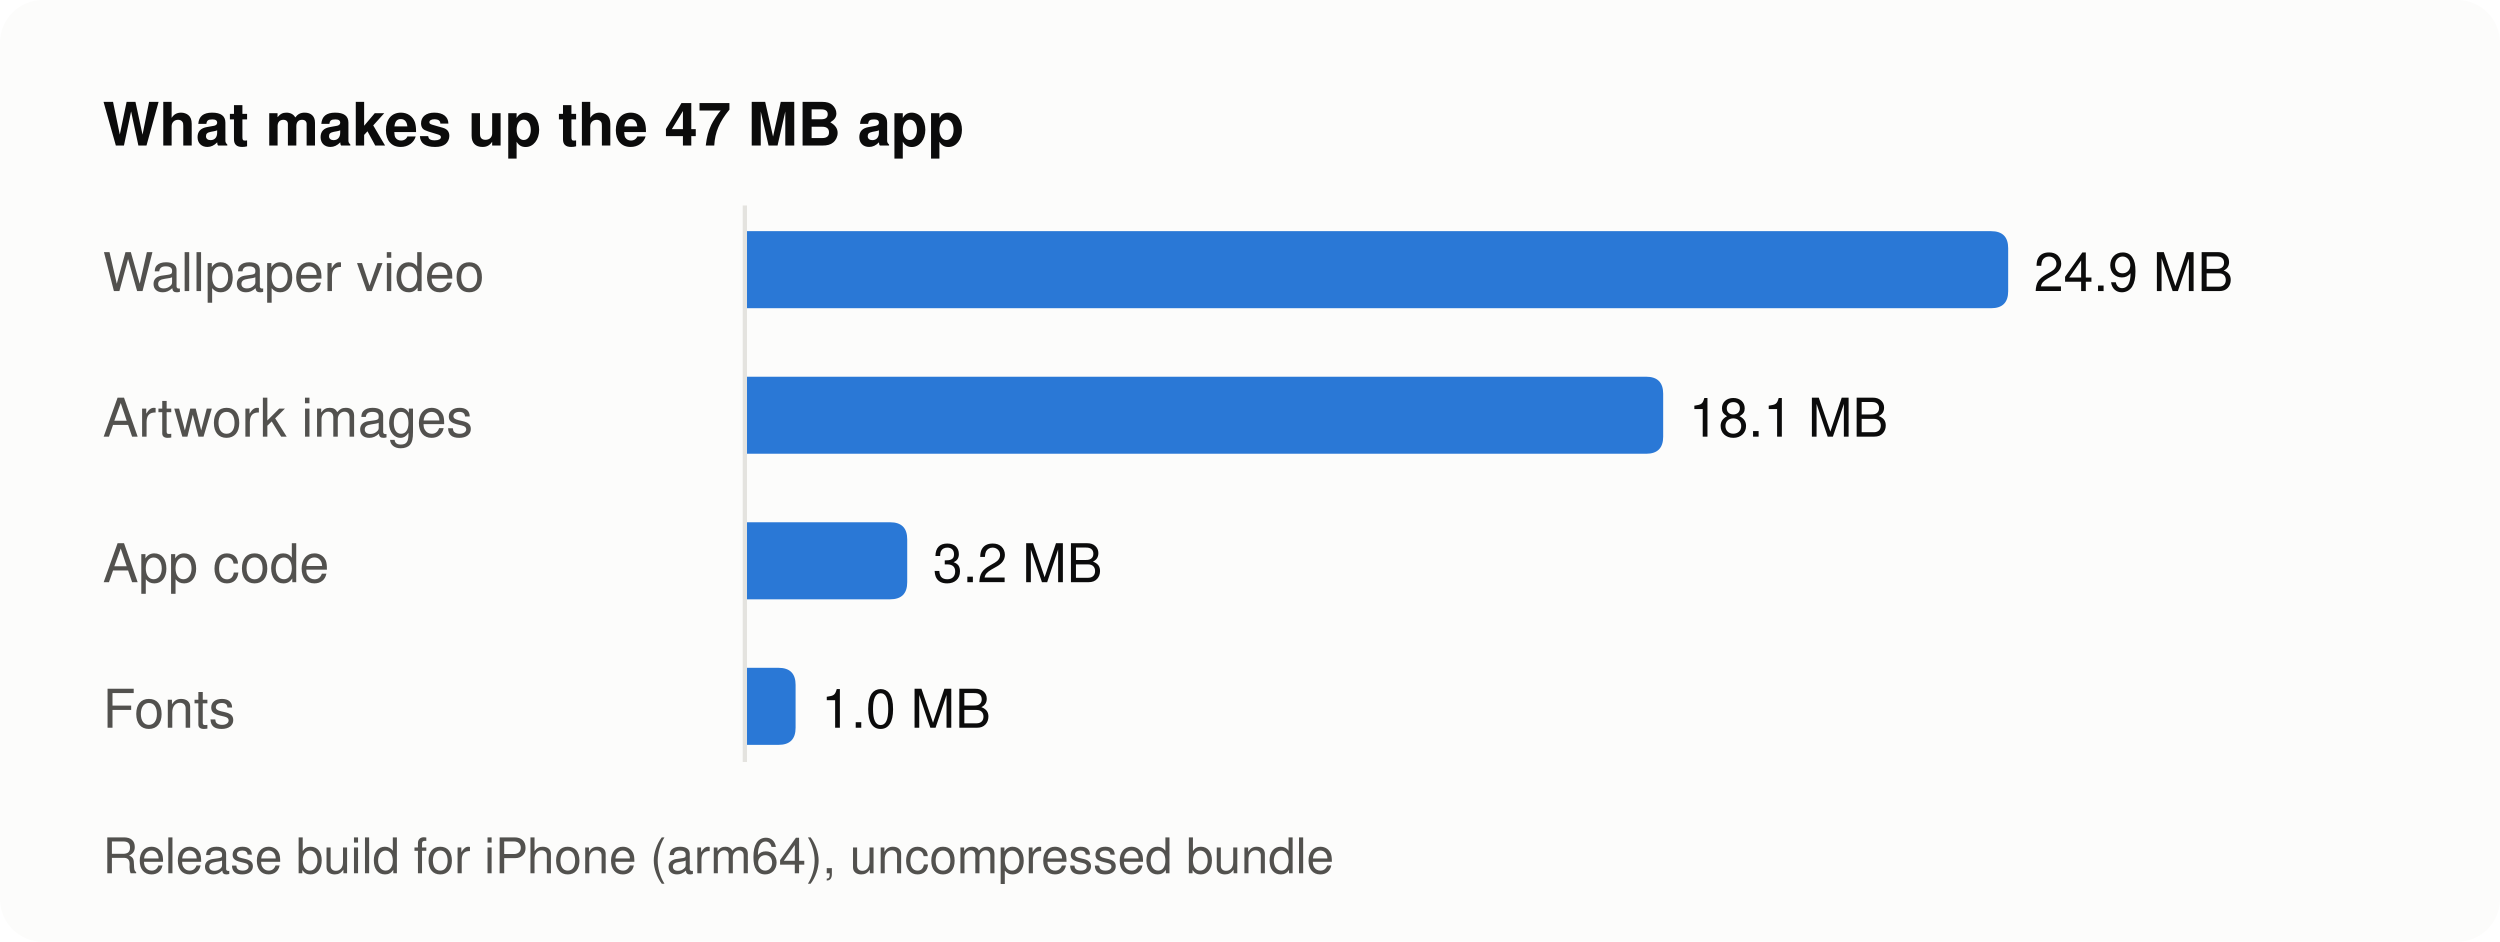
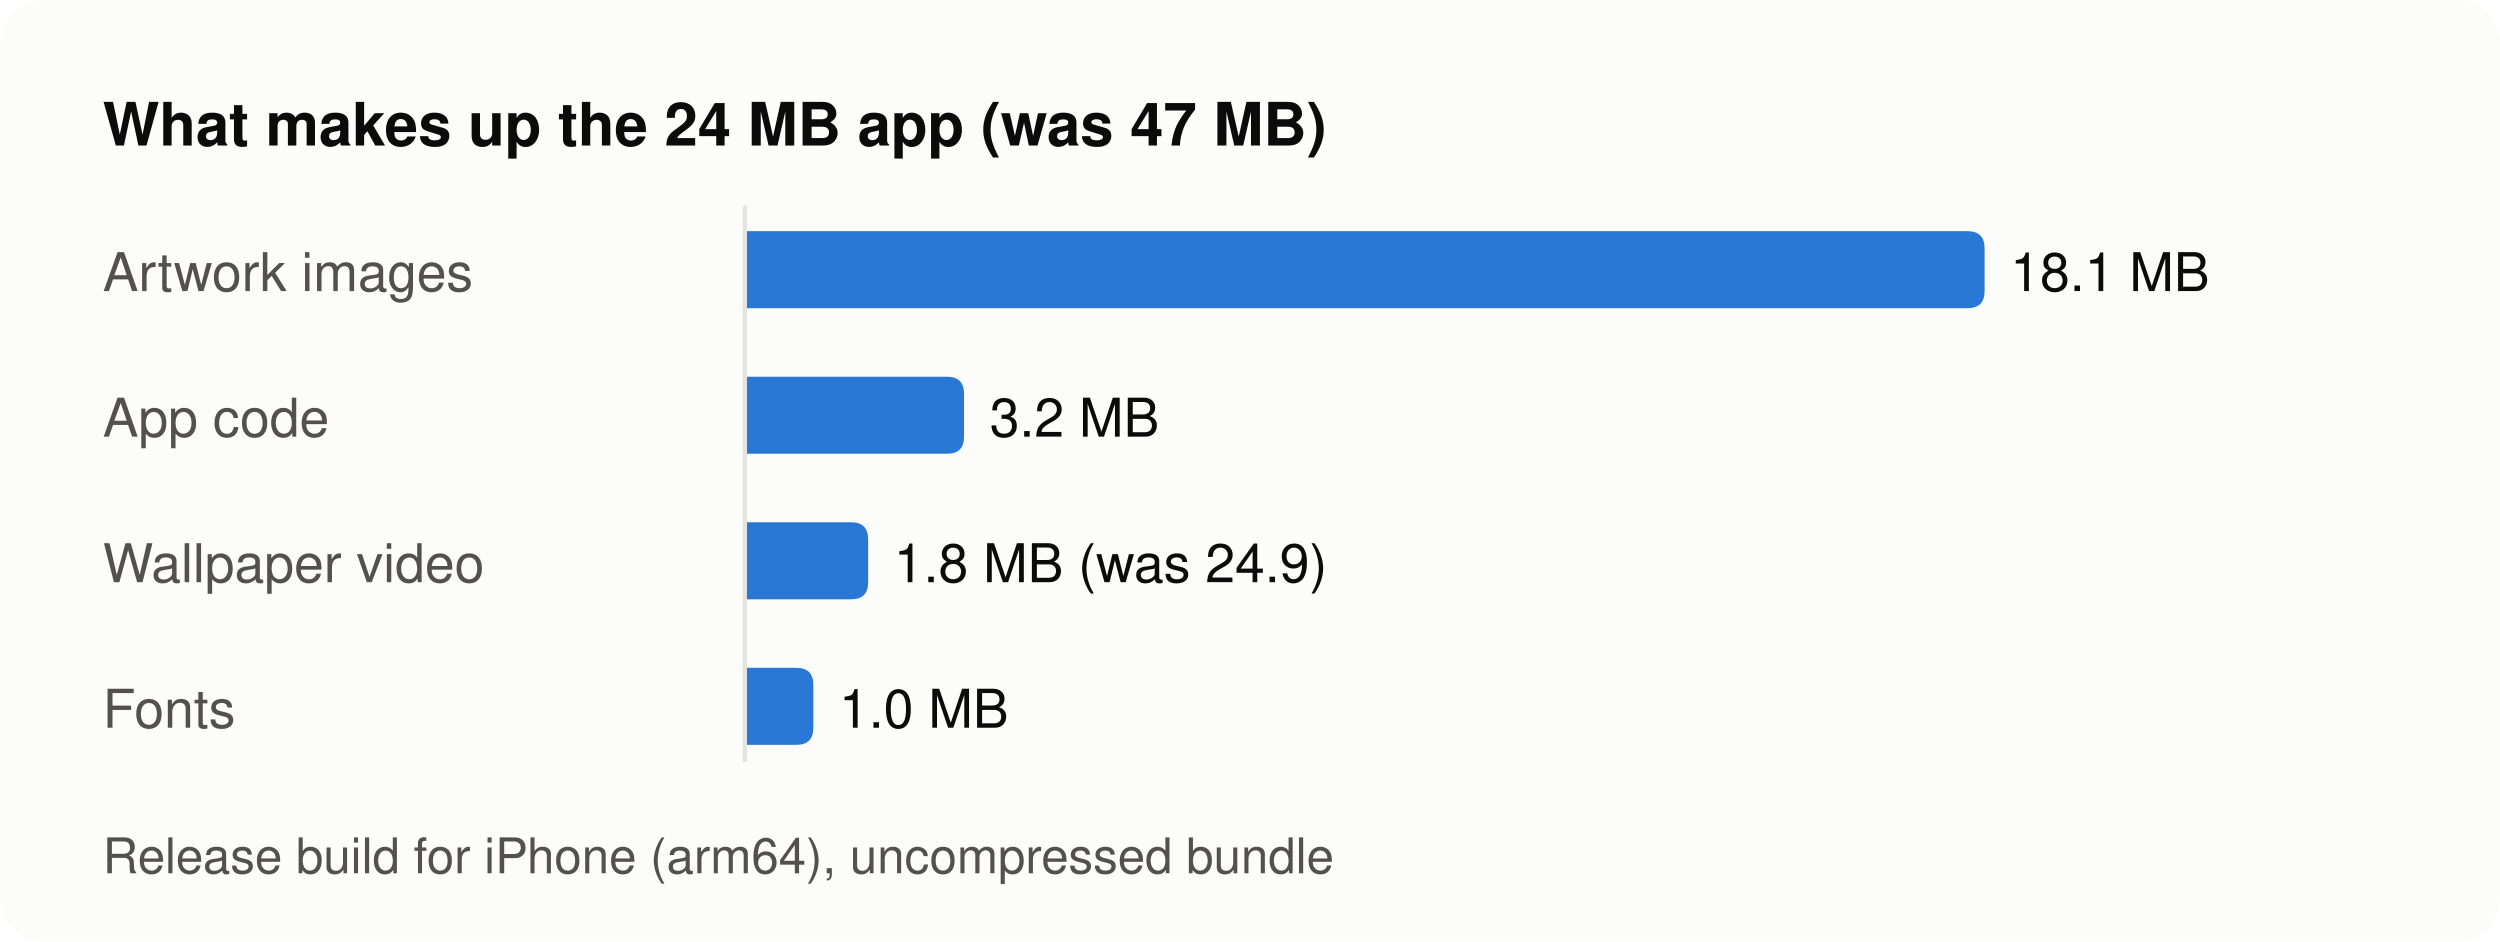
<svg xmlns="http://www.w3.org/2000/svg" viewBox="0 0 584 220" width="584" height="220" role="img" aria-labelledby="t d">
  <style>
  .bg{fill:#fcfcfb} .t1{fill:#0b0b0b} .t2{fill:#52514e} .grid{stroke:#e4e3df}
  .bar{fill:#2a78d6} .bar2{fill:#a9c8ee}
  text{font-family:-apple-system,BlinkMacSystemFont,"Segoe UI",Helvetica,Arial,sans-serif}
  @media (prefers-color-scheme: dark){
    .bg{fill:#1a1a19} .t1{fill:#f0efec} .t2{fill:#c3c2b7} .grid{stroke:#3a3936}
    .bar{fill:#3987e5} .bar2{fill:#2c4f7a}
  }
</style>
  <rect class="bg" width="584" height="220" rx="10" />
-   <text class="t1" x="24" y="34" font-size="14" font-weight="600">What makes up the 47 MB app</text>
-   <text class="t2" x="24" y="68" font-size="12.5">Wallpaper video</text>
-   <path class="bar" d="M174,54 H465.111 Q469.111,54 469.111,58 V68 Q469.111,72 465.111,72 H174 Z" />
-   <text class="t1" x="475.111" y="68" font-size="12.5">24.9 MB</text>
-   <text class="t2" x="24" y="102" font-size="12.5">Artwork images</text>
-   <path class="bar" d="M174,88 H384.519 Q388.519,88 388.519,92 V102 Q388.519,106 384.519,106 H174 Z" />
-   <text class="t1" x="394.519" y="102" font-size="12.5">18.1 MB</text>
-   <text class="t2" x="24" y="136" font-size="12.5">App code</text>
-   <path class="bar" d="M174,122 H207.926 Q211.926,122 211.926,126 V136 Q211.926,140 207.926,140 H174 Z" />
-   <text class="t1" x="217.926" y="136" font-size="12.5">3.2 MB</text>
+   <text class="t1" x="24" y="34" font-size="14" font-weight="600">What makes up the 24 MB app (was 47 MB)</text>
+   <text class="t2" x="24" y="68" font-size="12.5">Artwork images</text>
+   <path class="bar" d="M174,54 H459.6 Q463.6,54 463.6,58 V68 Q463.6,72 459.6,72 H174 Z" />
+   <text class="t1" x="469.6" y="68" font-size="12.5">18.1 MB</text>
+   <text class="t2" x="24" y="102" font-size="12.5">App code</text>
+   <path class="bar" d="M174,88 H221.2 Q225.2,88 225.2,92 V102 Q225.2,106 221.2,106 H174 Z" />
+   <text class="t1" x="231.2" y="102" font-size="12.5">3.2 MB</text>
+   <text class="t2" x="24" y="136" font-size="12.5">Wallpaper video</text>
+   <path class="bar" d="M174,122 H198.8 Q202.8,122 202.8,126 V136 Q202.8,140 198.8,140 H174 Z" />
+   <text class="t1" x="208.8" y="136" font-size="12.5">1.8 MB  (was 24.9)</text>
  <text class="t2" x="24" y="170" font-size="12.5">Fonts</text>
-   <path class="bar" d="M174,156 H181.852 Q185.852,156 185.852,160 V170 Q185.852,174 181.852,174 H174 Z" />
-   <text class="t1" x="191.852" y="170" font-size="12.5">1.0 MB</text>
+   <path class="bar" d="M174,156 H186.0 Q190.0,156 190.0,160 V170 Q190.0,174 186.0,174 H174 Z" />
+   <text class="t1" x="196.0" y="170" font-size="12.5">1.0 MB</text>
  <line class="grid" x1="174" x2="174" y1="48" y2="178" stroke-width="1" />
  <text class="t2" x="24" y="204" font-size="11.5">Release build for iPhone (arm64), uncompressed bundle</text>
</svg>
